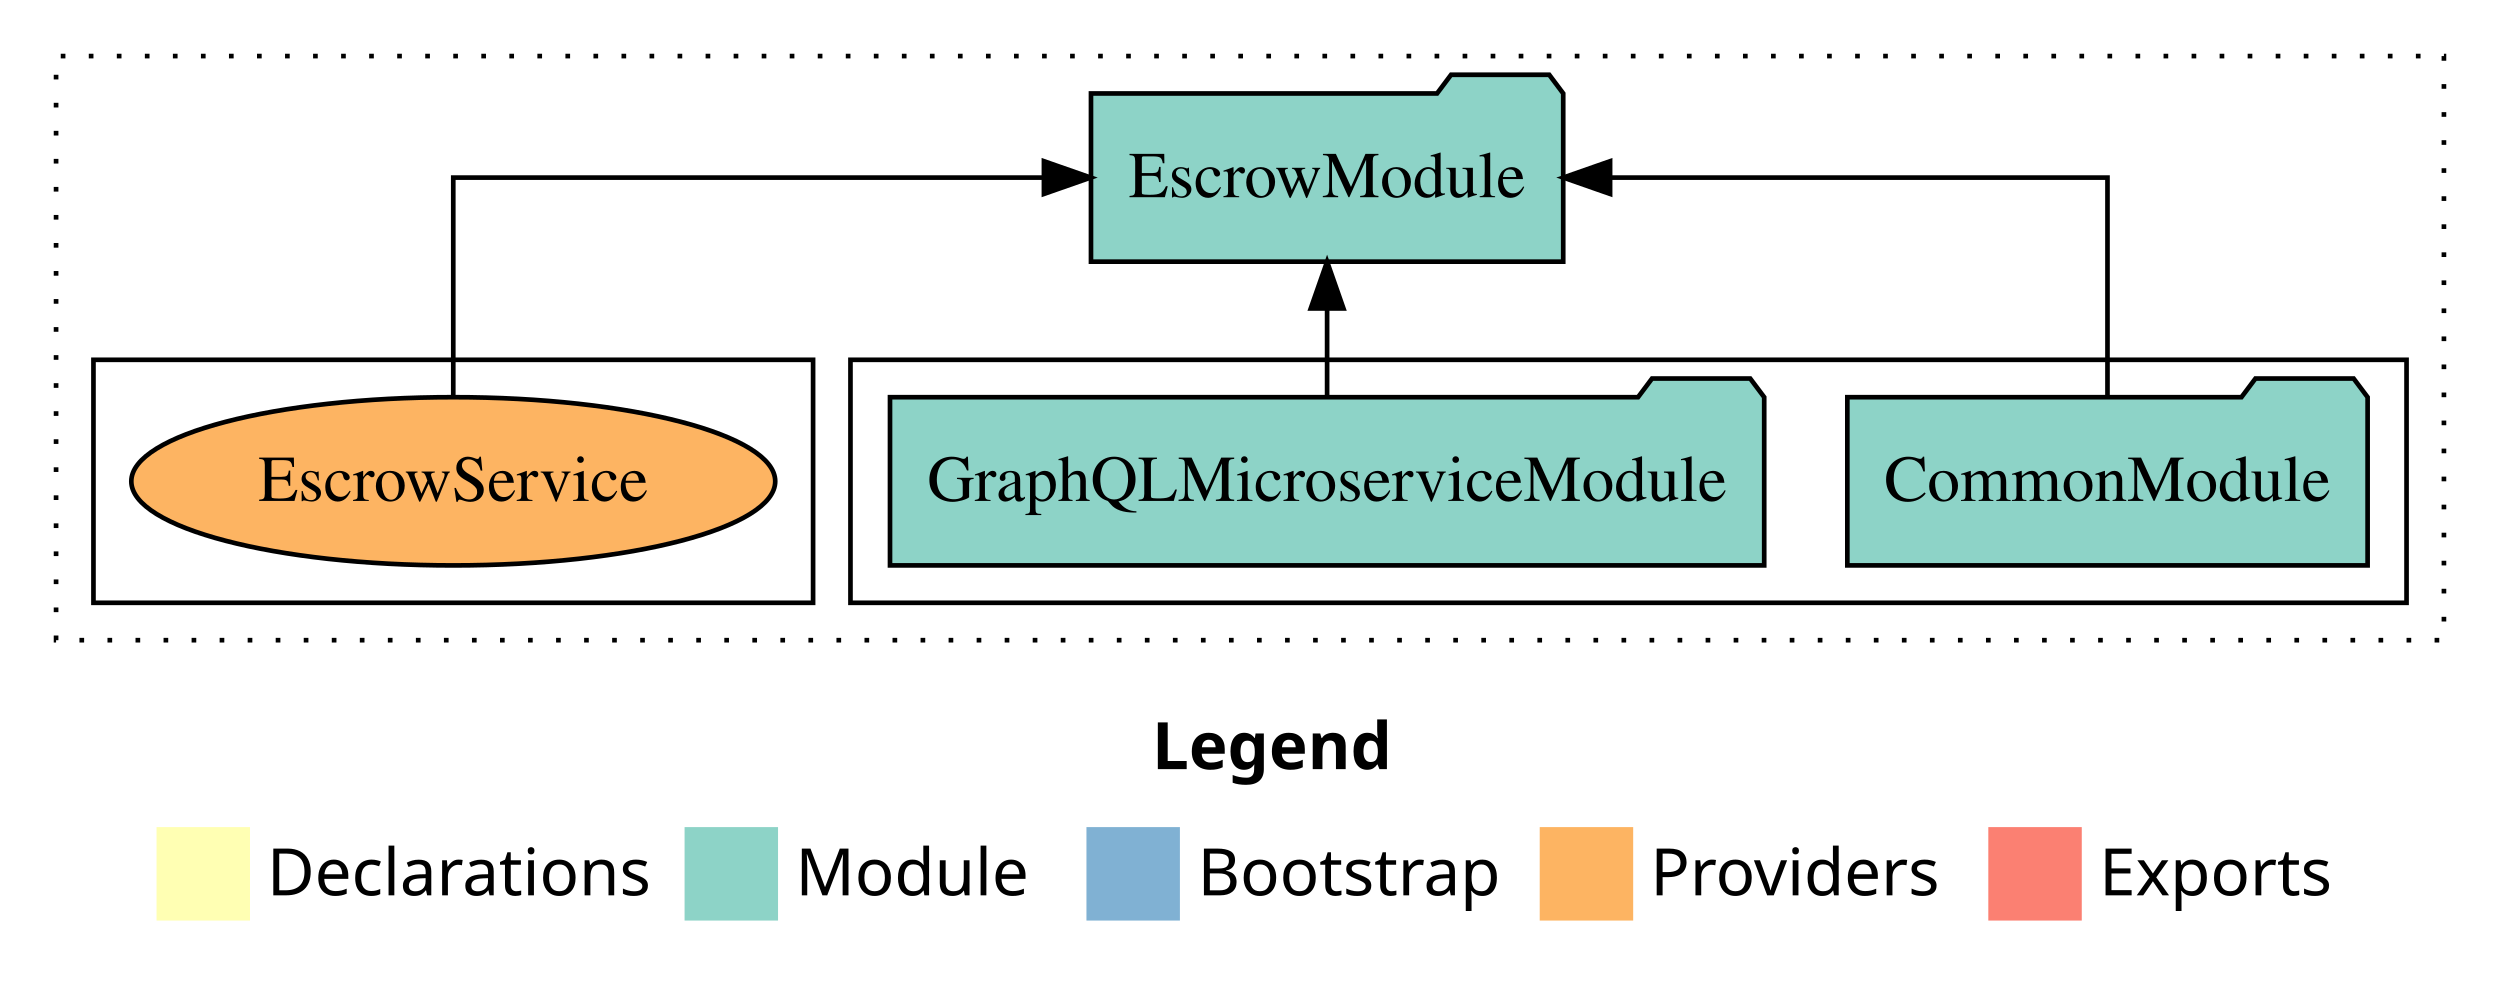
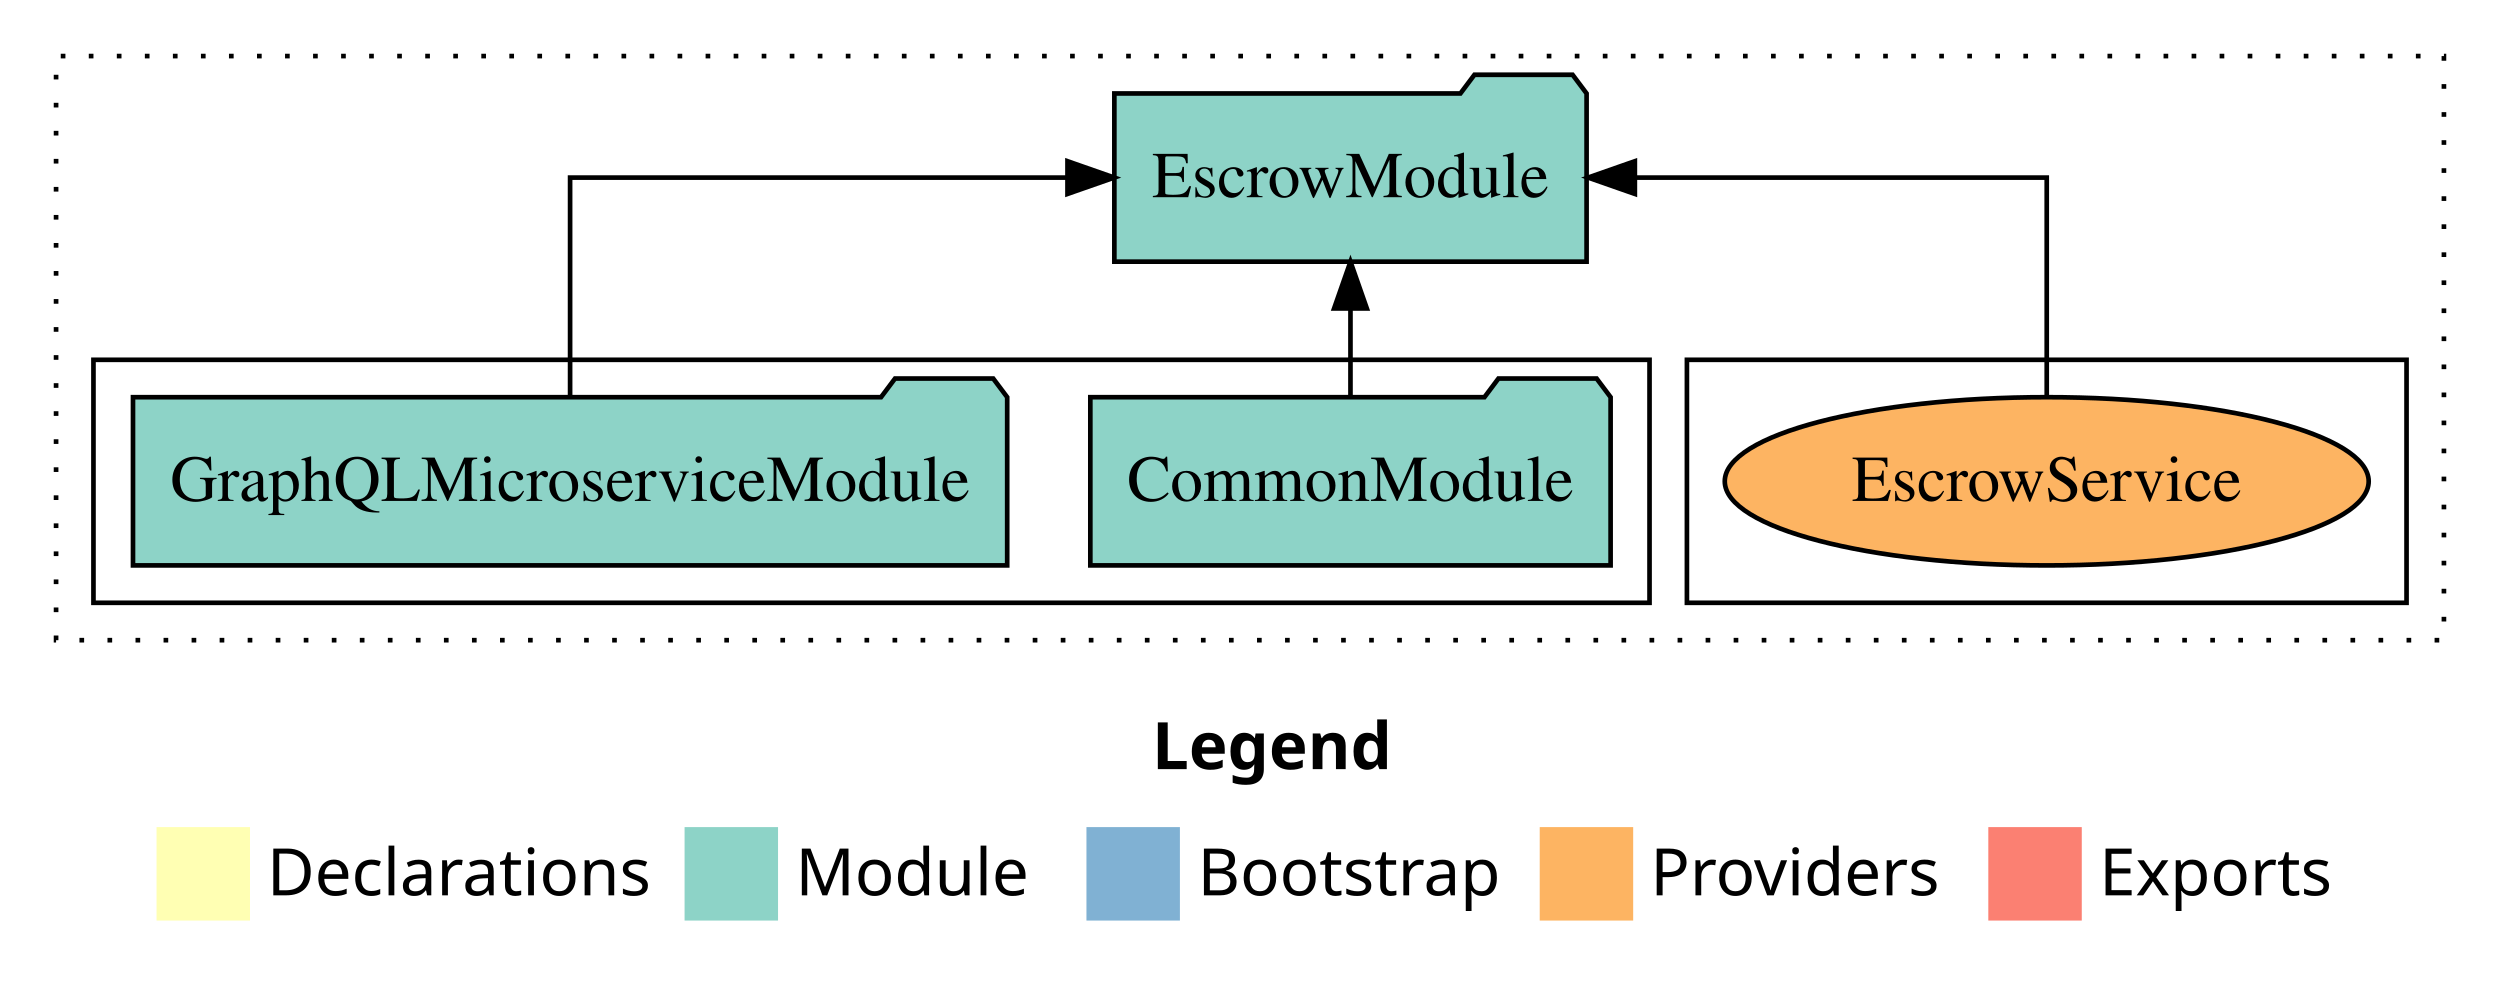
<svg xmlns="http://www.w3.org/2000/svg" width="535pt" height="211pt" viewBox="0.00 0.00 535.00 211.00">
  <g id="graph0" class="graph" transform="scale(1 1) rotate(0) translate(4 207)">
    <polygon fill="white" stroke="transparent" points="-4,4 -4,-207 531,-207 531,4 -4,4" />
    <text text-anchor="start" x="242.51" y="-42.4" font-family="Times-12" font-weight="bold" font-size="14.00">Legend</text>
    <polygon fill="#ffffb3" stroke="transparent" points="29.5,-10 29.5,-30 49.5,-30 49.5,-10 29.5,-10" />
    <text text-anchor="start" x="53.13" y="-15.4" font-family="Times-12" font-size="14.00">  Declarations</text>
    <polygon fill="#8dd3c7" stroke="transparent" points="142.5,-10 142.5,-30 162.5,-30 162.5,-10 142.5,-10" />
    <text text-anchor="start" x="166.23" y="-15.4" font-family="Times-12" font-size="14.00">  Module</text>
    <polygon fill="#80b1d3" stroke="transparent" points="228.5,-10 228.5,-30 248.5,-30 248.5,-10 228.5,-10" />
    <text text-anchor="start" x="252.28" y="-15.4" font-family="Times-12" font-size="14.00">  Bootstrap</text>
    <polygon fill="#fdb462" stroke="transparent" points="325.5,-10 325.5,-30 345.5,-30 345.5,-10 325.5,-10" />
    <text text-anchor="start" x="349.17" y="-15.4" font-family="Times-12" font-size="14.00">  Providers</text>
    <polygon fill="#fb8072" stroke="transparent" points="421.5,-10 421.5,-30 441.5,-30 441.5,-10 421.5,-10" />
    <text text-anchor="start" x="445.23" y="-15.4" font-family="Times-12" font-size="14.00">  Exports</text>
    <g id="clust1" class="cluster">
      <polygon fill="none" stroke="black" stroke-dasharray="1,5" points="8,-70 8,-195 519,-195 519,-70 8,-70" />
    </g>
+     <g id="clust6" class="cluster">
+       <polygon fill="none" stroke="black" points="357,-78 357,-130 511,-130 511,-78 357,-78" />
+     </g>
    <g id="clust3" class="cluster">
-       <polygon fill="none" stroke="black" points="178,-78 178,-130 511,-130 511,-78 178,-78" />
-     </g>
-     <g id="clust6" class="cluster">
-       <polygon fill="none" stroke="black" points="16,-78 16,-130 170,-130 170,-78 16,-78" />
+       <polygon fill="none" stroke="black" points="16,-78 16,-130 349,-130 349,-78 16,-78" />
    </g>
    <g id="node1" class="node">
-       <polygon fill="#8dd3c7" stroke="black" points="502.67,-122 499.67,-126 478.67,-126 475.67,-122 391.33,-122 391.33,-86 502.67,-86 502.67,-122" />
-       <text text-anchor="middle" x="447" y="-99.8" font-family="Times,serif" font-size="14.00">CommonModule</text>
+       <polygon fill="#8dd3c7" stroke="black" points="340.67,-122 337.67,-126 316.67,-126 313.67,-122 229.33,-122 229.33,-86 340.67,-86 340.67,-122" />
+       <text text-anchor="middle" x="285" y="-99.8" font-family="Times,serif" font-size="14.00">CommonModule</text>
    </g>
    <g id="node3" class="node">
-       <polygon fill="#8dd3c7" stroke="black" points="330.53,-187 327.53,-191 306.53,-191 303.53,-187 229.47,-187 229.47,-151 330.53,-151 330.53,-187" />
-       <text text-anchor="middle" x="280" y="-164.8" font-family="Times,serif" font-size="14.00">EscrowModule</text>
+       <polygon fill="#8dd3c7" stroke="black" points="335.53,-187 332.53,-191 311.53,-191 308.53,-187 234.47,-187 234.47,-151 335.53,-151 335.53,-187" />
+       <text text-anchor="middle" x="285" y="-164.8" font-family="Times,serif" font-size="14.00">EscrowModule</text>
    </g>
    <g id="edge1" class="edge">
-       <path fill="none" stroke="black" d="M447,-122.11C447,-141.34 447,-169 447,-169 447,-169 340.56,-169 340.56,-169" />
-       <polygon fill="black" stroke="black" points="340.56,-165.5 330.56,-169 340.56,-172.5 340.56,-165.5" />
+       <path fill="none" stroke="black" d="M285,-122.11C285,-122.11 285,-140.99 285,-140.99" />
+       <polygon fill="black" stroke="black" points="281.5,-140.99 285,-150.99 288.5,-140.99 281.5,-140.99" />
    </g>
    <g id="node2" class="node">
-       <polygon fill="#8dd3c7" stroke="black" points="373.54,-122 370.54,-126 349.54,-126 346.54,-122 186.46,-122 186.46,-86 373.54,-86 373.54,-122" />
-       <text text-anchor="middle" x="280" y="-99.8" font-family="Times,serif" font-size="14.00">GraphQLMicroserviceModule</text>
+       <polygon fill="#8dd3c7" stroke="black" points="211.54,-122 208.54,-126 187.54,-126 184.54,-122 24.46,-122 24.46,-86 211.54,-86 211.54,-122" />
+       <text text-anchor="middle" x="118" y="-99.8" font-family="Times,serif" font-size="14.00">GraphQLMicroserviceModule</text>
    </g>
    <g id="edge2" class="edge">
-       <path fill="none" stroke="black" d="M280,-122.11C280,-122.11 280,-140.99 280,-140.99" />
-       <polygon fill="black" stroke="black" points="276.5,-140.99 280,-150.99 283.5,-140.99 276.5,-140.99" />
+       <path fill="none" stroke="black" d="M118,-122.11C118,-141.34 118,-169 118,-169 118,-169 224.44,-169 224.44,-169" />
+       <polygon fill="black" stroke="black" points="224.44,-172.5 234.44,-169 224.44,-165.5 224.44,-172.5" />
    </g>
    <g id="node4" class="node">
-       <ellipse fill="#fdb462" stroke="black" cx="93" cy="-104" rx="68.9" ry="18" />
-       <text text-anchor="middle" x="93" y="-99.8" font-family="Times,serif" font-size="14.00">EscrowService</text>
+       <ellipse fill="#fdb462" stroke="black" cx="434" cy="-104" rx="68.9" ry="18" />
+       <text text-anchor="middle" x="434" y="-99.8" font-family="Times,serif" font-size="14.00">EscrowService</text>
    </g>
    <g id="edge3" class="edge">
-       <path fill="none" stroke="black" d="M93,-122.11C93,-141.34 93,-169 93,-169 93,-169 219.4,-169 219.4,-169" />
-       <polygon fill="black" stroke="black" points="219.4,-172.5 229.4,-169 219.4,-165.5 219.4,-172.5" />
+       <path fill="none" stroke="black" d="M434,-122.11C434,-141.34 434,-169 434,-169 434,-169 345.86,-169 345.86,-169" />
+       <polygon fill="black" stroke="black" points="345.86,-165.5 335.86,-169 345.86,-172.5 345.86,-165.5" />
    </g>
  </g>
</svg>
